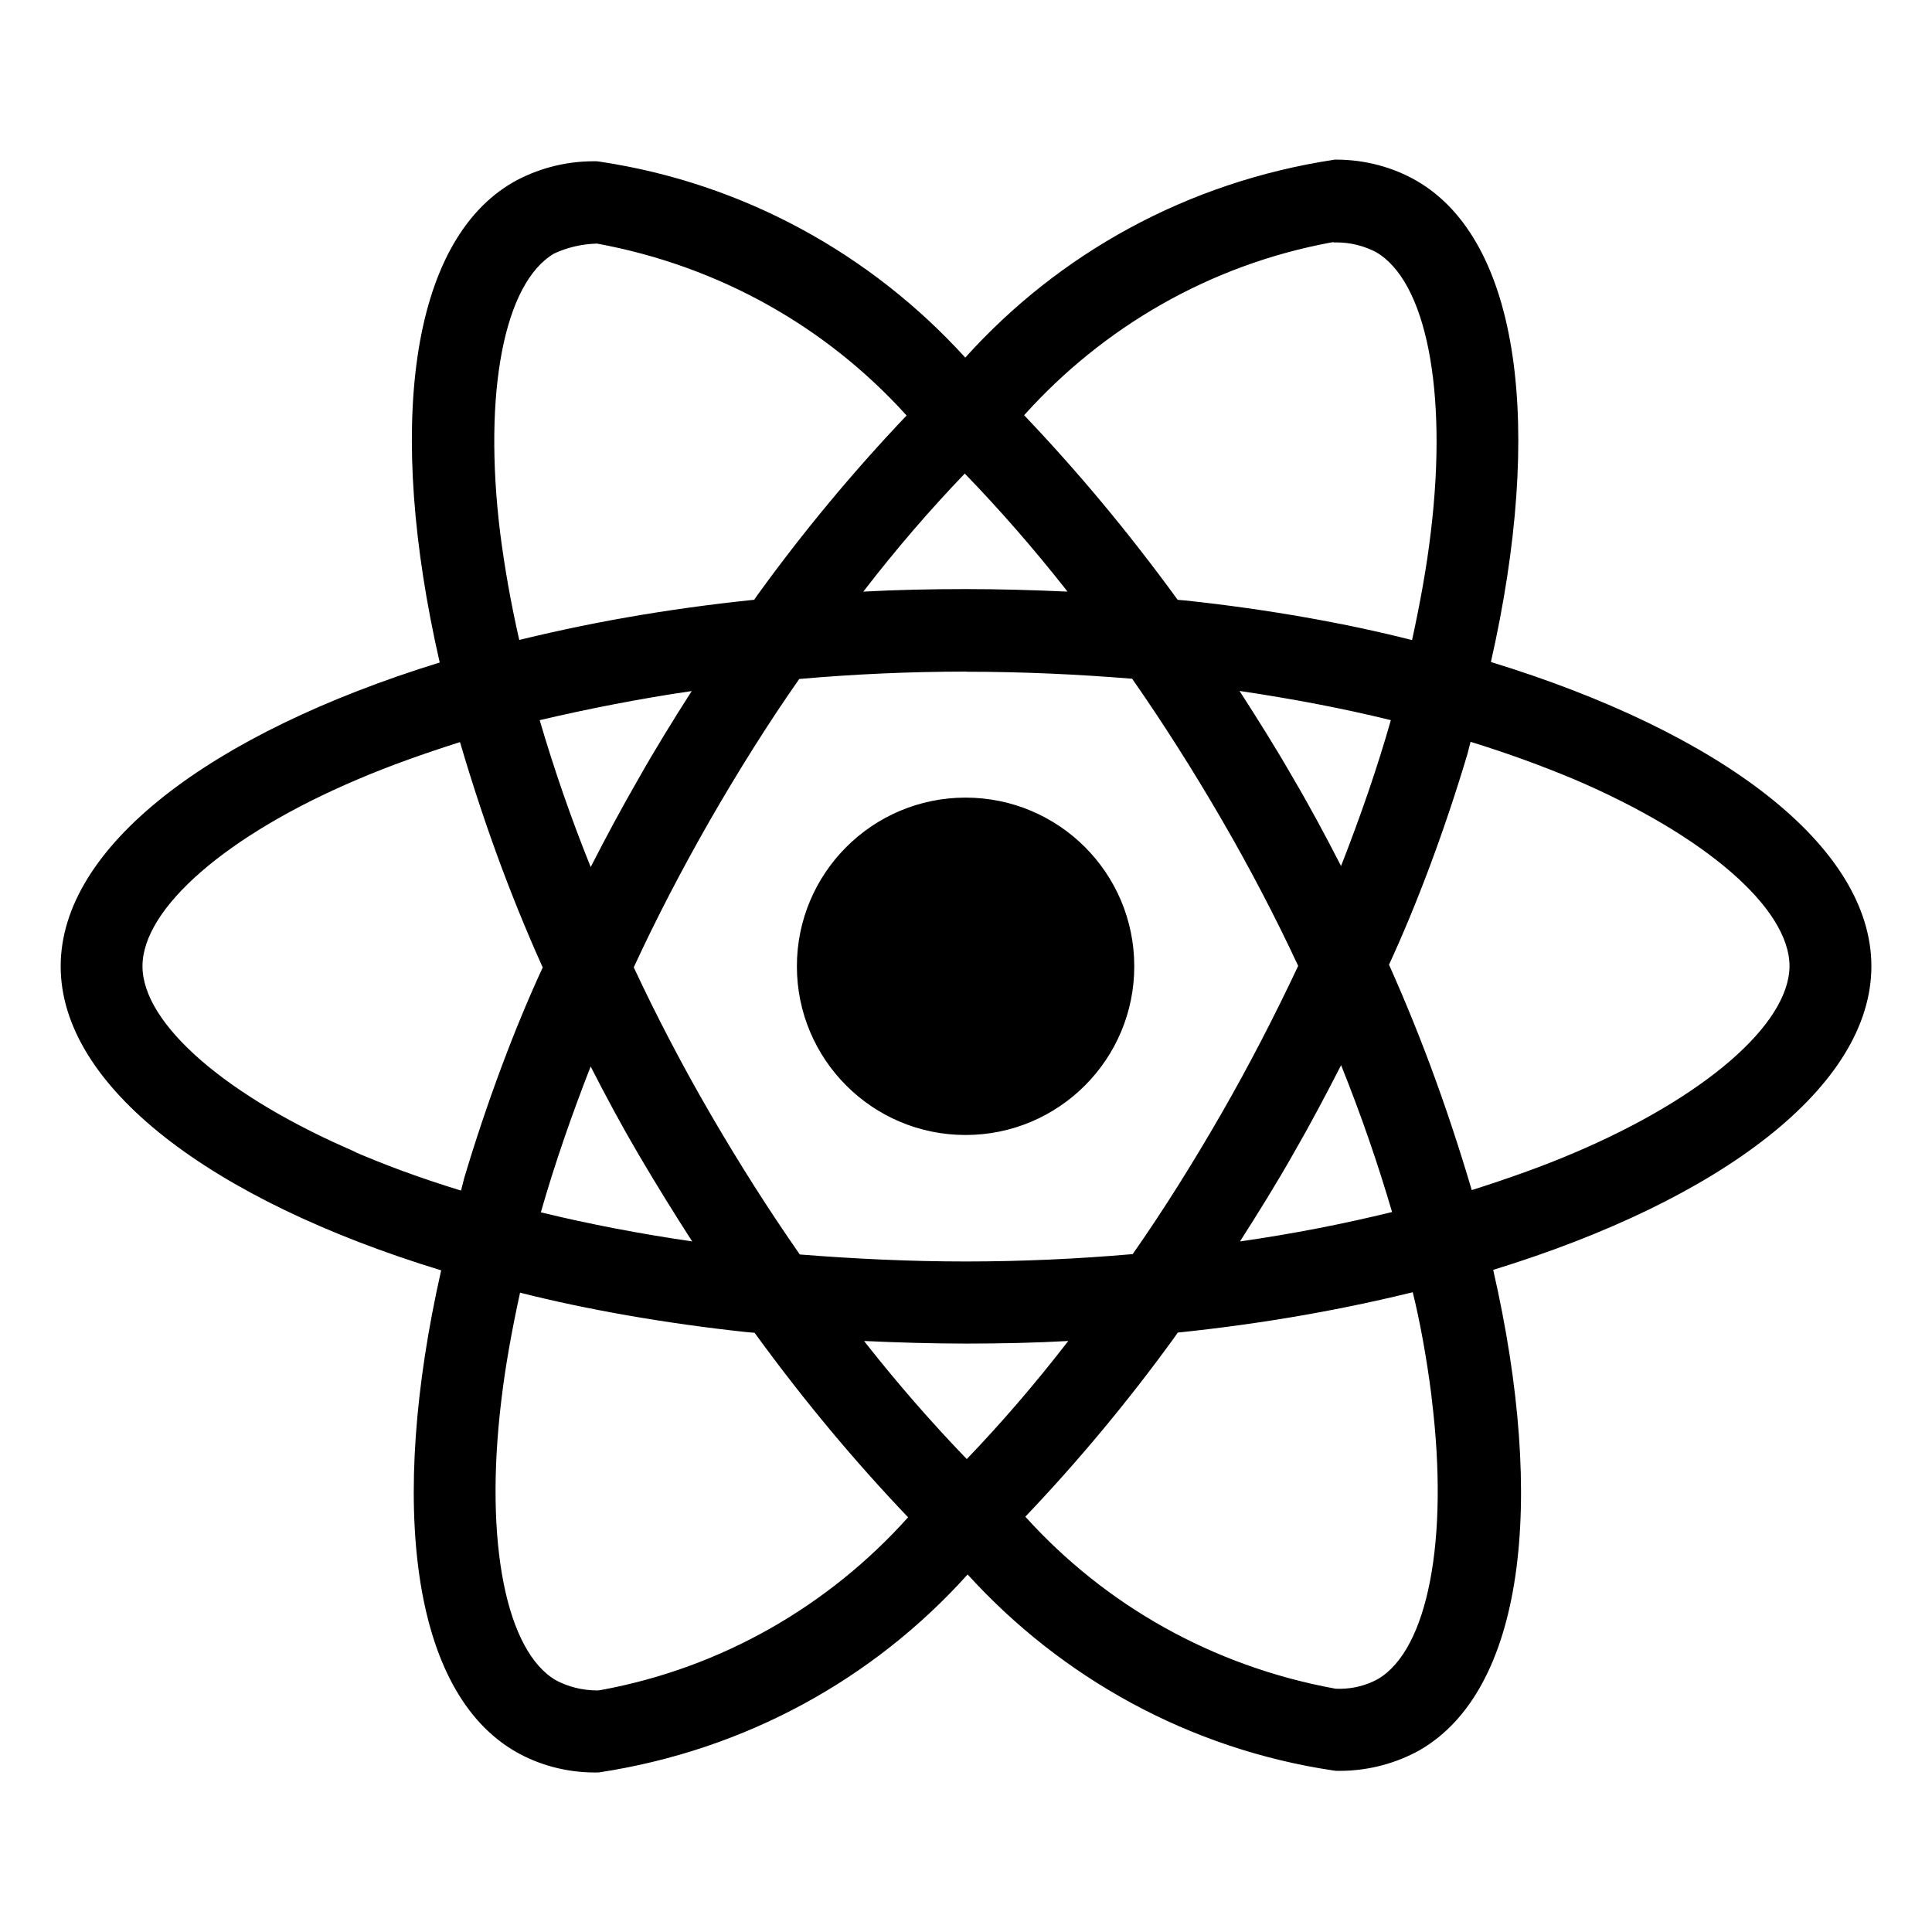
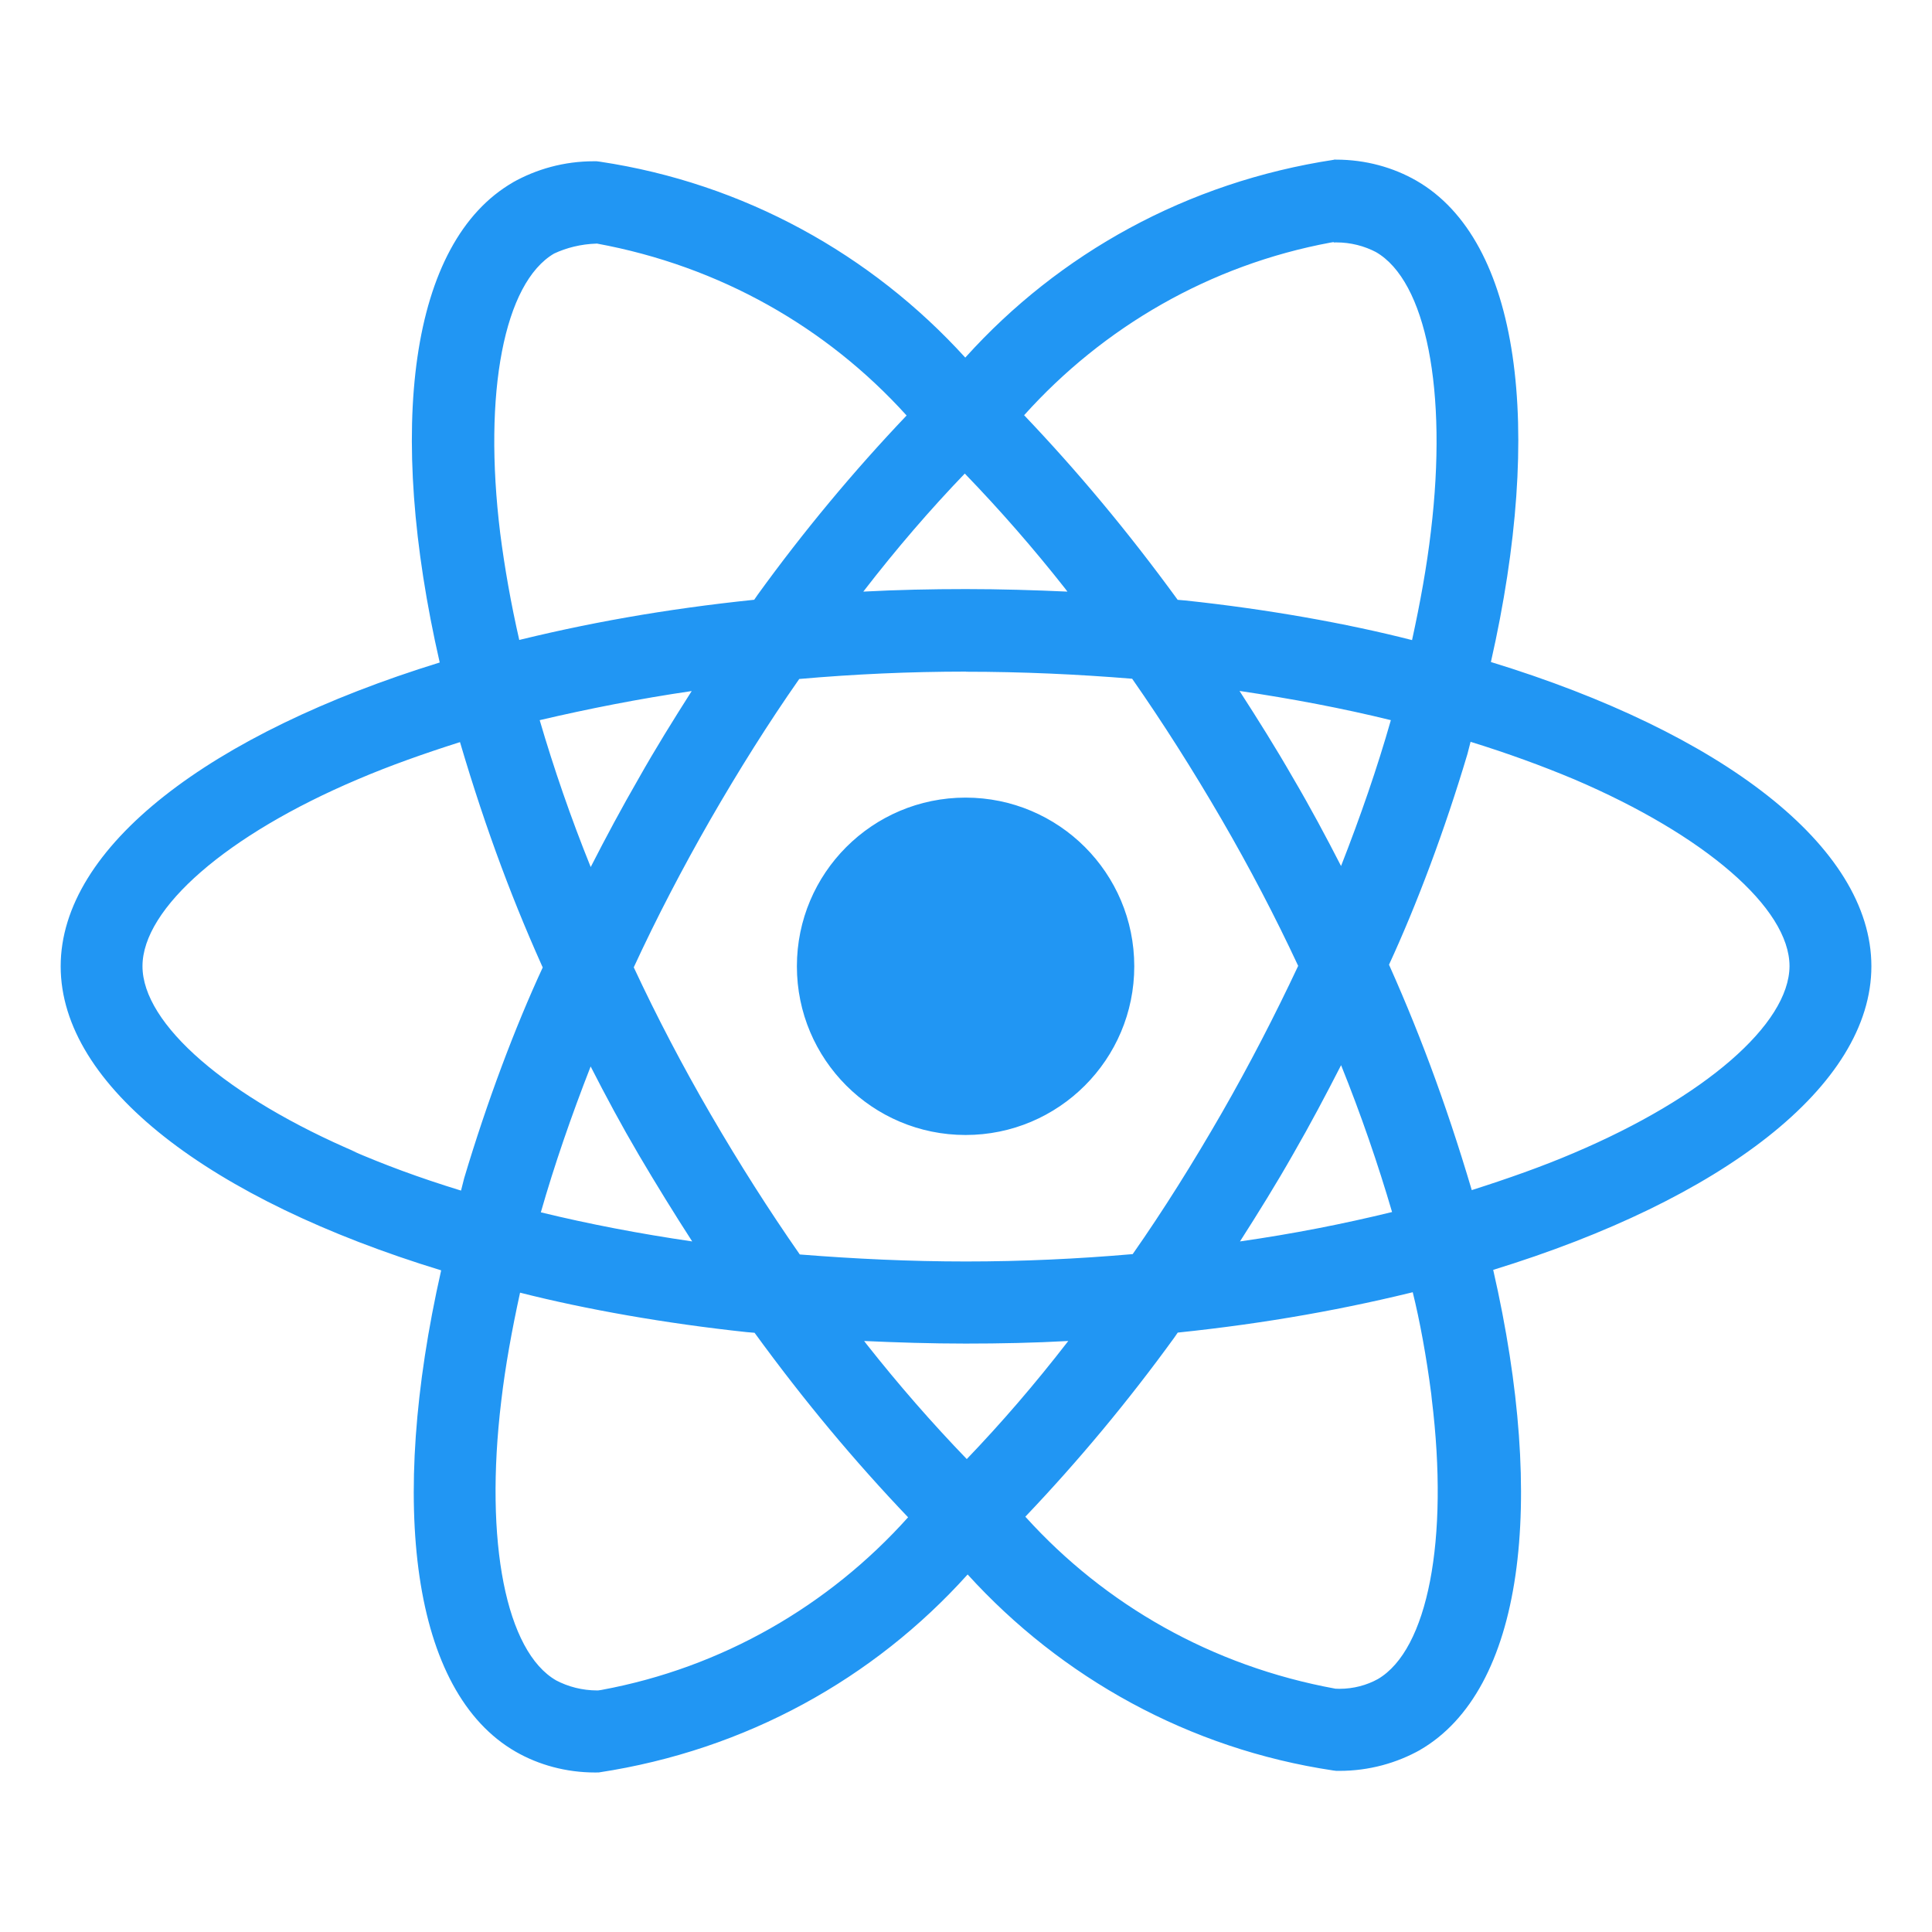
- <svg xmlns="http://www.w3.org/2000/svg" fill="#000000" width="800px" height="800px" viewBox="0 0 32 32" version="1.1">
+ <svg xmlns="http://www.w3.org/2000/svg" fill="#2196F3" width="800px" height="800px" viewBox="0 0 32 32" version="1.1">
  <path d="M14.313 22.211c0.55 0.025 1.112 0.043 1.681 0.043 0.575 0 1.143-0.012 1.7-0.043-0.557 0.72-1.107 1.357-1.689 1.964l0.008-0.008c-0.579-0.6-1.135-1.238-1.659-1.902l-0.041-0.054zM8.615 21.411c1.083 0.275 2.404 0.509 3.752 0.653l0.131 0.011c0.825 1.133 1.659 2.13 2.554 3.068l-0.011-0.012c-1.311 1.463-3.080 2.491-5.081 2.86l-0.055 0.008c-0.004 0-0.008 0-0.012 0-0.248 0-0.482-0.061-0.687-0.169l0.008 0.004c-0.832-0.475-1.193-2.292-0.912-4.627 0.067-0.575 0.177-1.18 0.312-1.797zM23.398 21.398c0.118 0.474 0.229 1.078 0.308 1.692l0.009 0.086c0.287 2.334-0.067 4.149-0.892 4.634-0.184 0.102-0.404 0.162-0.638 0.162-0.023 0-0.046-0.001-0.069-0.002l0.003 0c-2.053-0.375-3.821-1.396-5.129-2.841l-0.007-0.008c0.879-0.923 1.707-1.918 2.466-2.965l0.058-0.084c1.476-0.154 2.799-0.392 4.088-0.717l-0.197 0.042zM9.784 17.666c0.25 0.49 0.512 0.978 0.8 1.468q0.431 0.731 0.881 1.428c-0.868-0.127-1.706-0.287-2.507-0.482 0.225-0.787 0.507-1.602 0.825-2.416zM22.212 17.641c0.331 0.821 0.612 1.64 0.845 2.434-0.8 0.196-1.645 0.362-2.519 0.487 0.3-0.469 0.6-0.952 0.881-1.447 0.281-0.487 0.544-0.985 0.795-1.475zM7.619 12.292c0.436 1.478 0.904 2.714 1.449 3.906l-0.075-0.182c-0.466 1.005-0.927 2.234-1.305 3.499l-0.052 0.205c-0.706-0.217-1.274-0.43-1.827-0.669l0.115 0.044c-2.164-0.921-3.564-2.132-3.564-3.092s1.4-2.177 3.564-3.094c0.525-0.225 1.1-0.428 1.694-0.617zM24.358 12.287c0.605 0.187 1.18 0.396 1.718 0.622 2.164 0.925 3.564 2.134 3.564 3.094-0.006 0.96-1.406 2.174-3.57 3.093-0.525 0.225-1.1 0.427-1.693 0.616-0.44-1.483-0.908-2.718-1.451-3.912l0.076 0.188c0.464-1.004 0.926-2.233 1.303-3.498l0.053-0.206zM20.53 11.444c0.869 0.129 1.706 0.287 2.507 0.484-0.225 0.79-0.506 1.602-0.825 2.416-0.25-0.487-0.512-0.978-0.8-1.467-0.281-0.49-0.581-0.967-0.881-1.432zM11.458 11.444c-0.3 0.471-0.6 0.953-0.88 1.45-0.281 0.487-0.544 0.977-0.794 1.467-0.331-0.82-0.612-1.637-0.845-2.433 0.8-0.187 1.643-0.354 2.518-0.482zM16 11.126c0.925 0 1.846 0.042 2.752 0.116q0.761 1.091 1.478 2.324 0.697 1.2 1.272 2.432c-0.385 0.819-0.807 1.637-1.266 2.437-0.475 0.825-0.966 1.61-1.475 2.337-0.91 0.079-1.832 0.122-2.762 0.122-0.925 0-1.846-0.044-2.752-0.116-0.507-0.727-1.002-1.505-1.478-2.324q-0.697-1.2-1.272-2.432c0.379-0.821 0.807-1.641 1.266-2.442 0.475-0.825 0.966-1.607 1.475-2.334 0.91-0.080 1.832-0.122 2.762-0.122zM15.981 7.845c0.58 0.6 1.136 1.237 1.659 1.901l0.040 0.053c-0.55-0.025-1.112-0.042-1.681-0.042-0.575 0-1.143 0.012-1.7 0.042 0.556-0.72 1.106-1.357 1.689-1.964l-0.008 0.008zM9.88 4.033c2.053 0.376 3.82 1.397 5.129 2.841l0.007 0.008c-0.879 0.924-1.707 1.919-2.466 2.968l-0.058 0.084c-1.475 0.153-2.798 0.389-4.086 0.714l0.196-0.042c-0.14-0.612-0.244-1.205-0.317-1.774-0.287-2.334 0.067-4.149 0.892-4.632 0.206-0.097 0.447-0.157 0.701-0.165l0.003-0zM22.090 4.008v0.008c0.013-0 0.028-0.001 0.044-0.001 0.239 0 0.464 0.059 0.662 0.163l-0.008-0.004c0.832 0.477 1.193 2.293 0.912 4.629-0.067 0.575-0.177 1.181-0.312 1.799-1.085-0.278-2.406-0.513-3.754-0.656l-0.128-0.011c-0.826-1.134-1.66-2.131-2.555-3.070l0.012 0.012c1.311-1.46 3.077-2.488 5.074-2.859l0.056-0.009zM22.096 2.646c-2.442 0.371-4.556 1.557-6.1 3.268l-0.008 0.009c-1.555-1.71-3.669-2.888-6.051-3.245l-0.056-0.007c-0.013-0-0.029-0-0.045-0-0.491 0-0.952 0.129-1.351 0.355l0.014-0.007c-1.718 0.991-2.103 4.079-1.216 7.954-3.804 1.175-6.278 3.053-6.278 5.032 0 1.987 2.487 3.87 6.302 5.036-0.88 3.89-0.487 6.983 1.235 7.973 0.378 0.217 0.832 0.344 1.315 0.344 0.022 0 0.044-0 0.065-0.001l-0.003 0c2.442-0.371 4.556-1.558 6.1-3.27l0.008-0.009c1.555 1.711 3.669 2.889 6.051 3.246l0.056 0.007c0.015 0 0.034 0 0.052 0 0.488 0 0.947-0.128 1.344-0.351l-0.014 0.007c1.717-0.99 2.103-4.078 1.216-7.954 3.79-1.165 6.264-3.047 6.264-5.029 0-1.987-2.487-3.87-6.302-5.039 0.88-3.886 0.487-6.982-1.235-7.973-0.382-0.219-0.84-0.348-1.328-0.348-0.013 0-0.026 0-0.039 0l0.002-0zM18.787 16.005c0 1.543-1.251 2.794-2.794 2.794s-2.794-1.251-2.794-2.794c0-1.543 1.251-2.794 2.794-2.794 0.772 0 1.47 0.313 1.976 0.818v0c0.506 0.506 0.818 1.204 0.818 1.976 0 0 0 0 0 0v0z" />
</svg>
